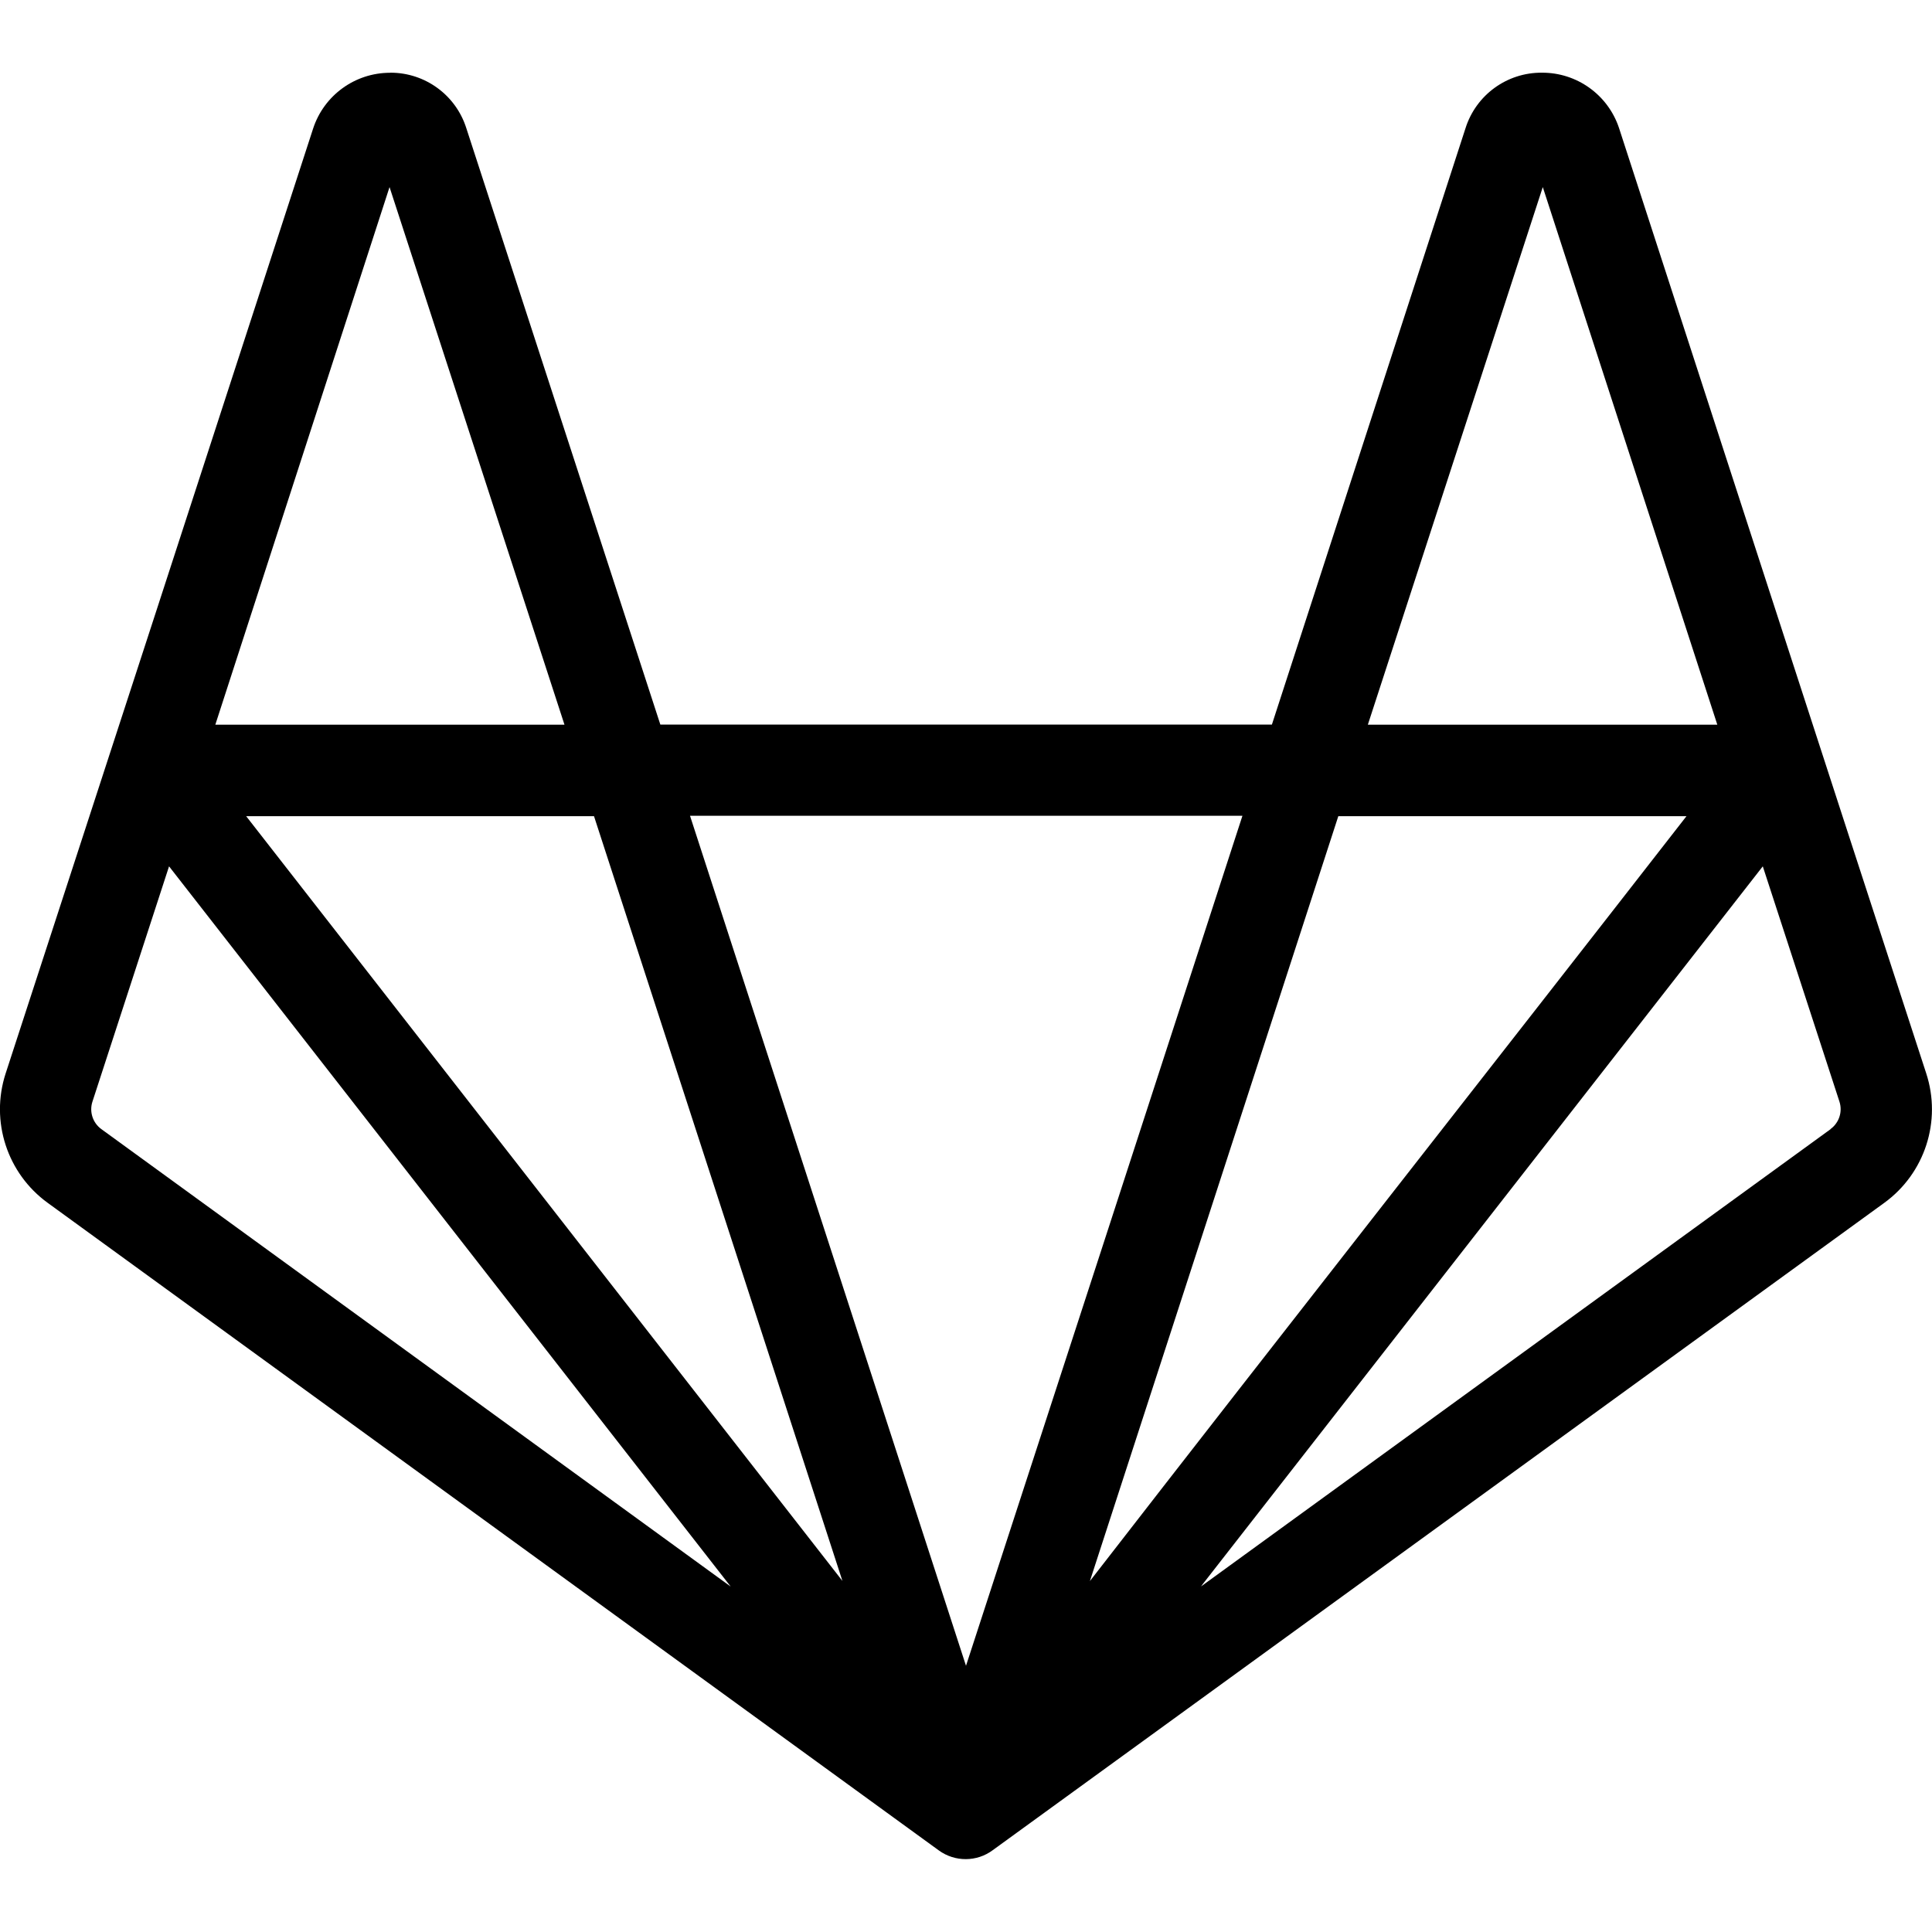
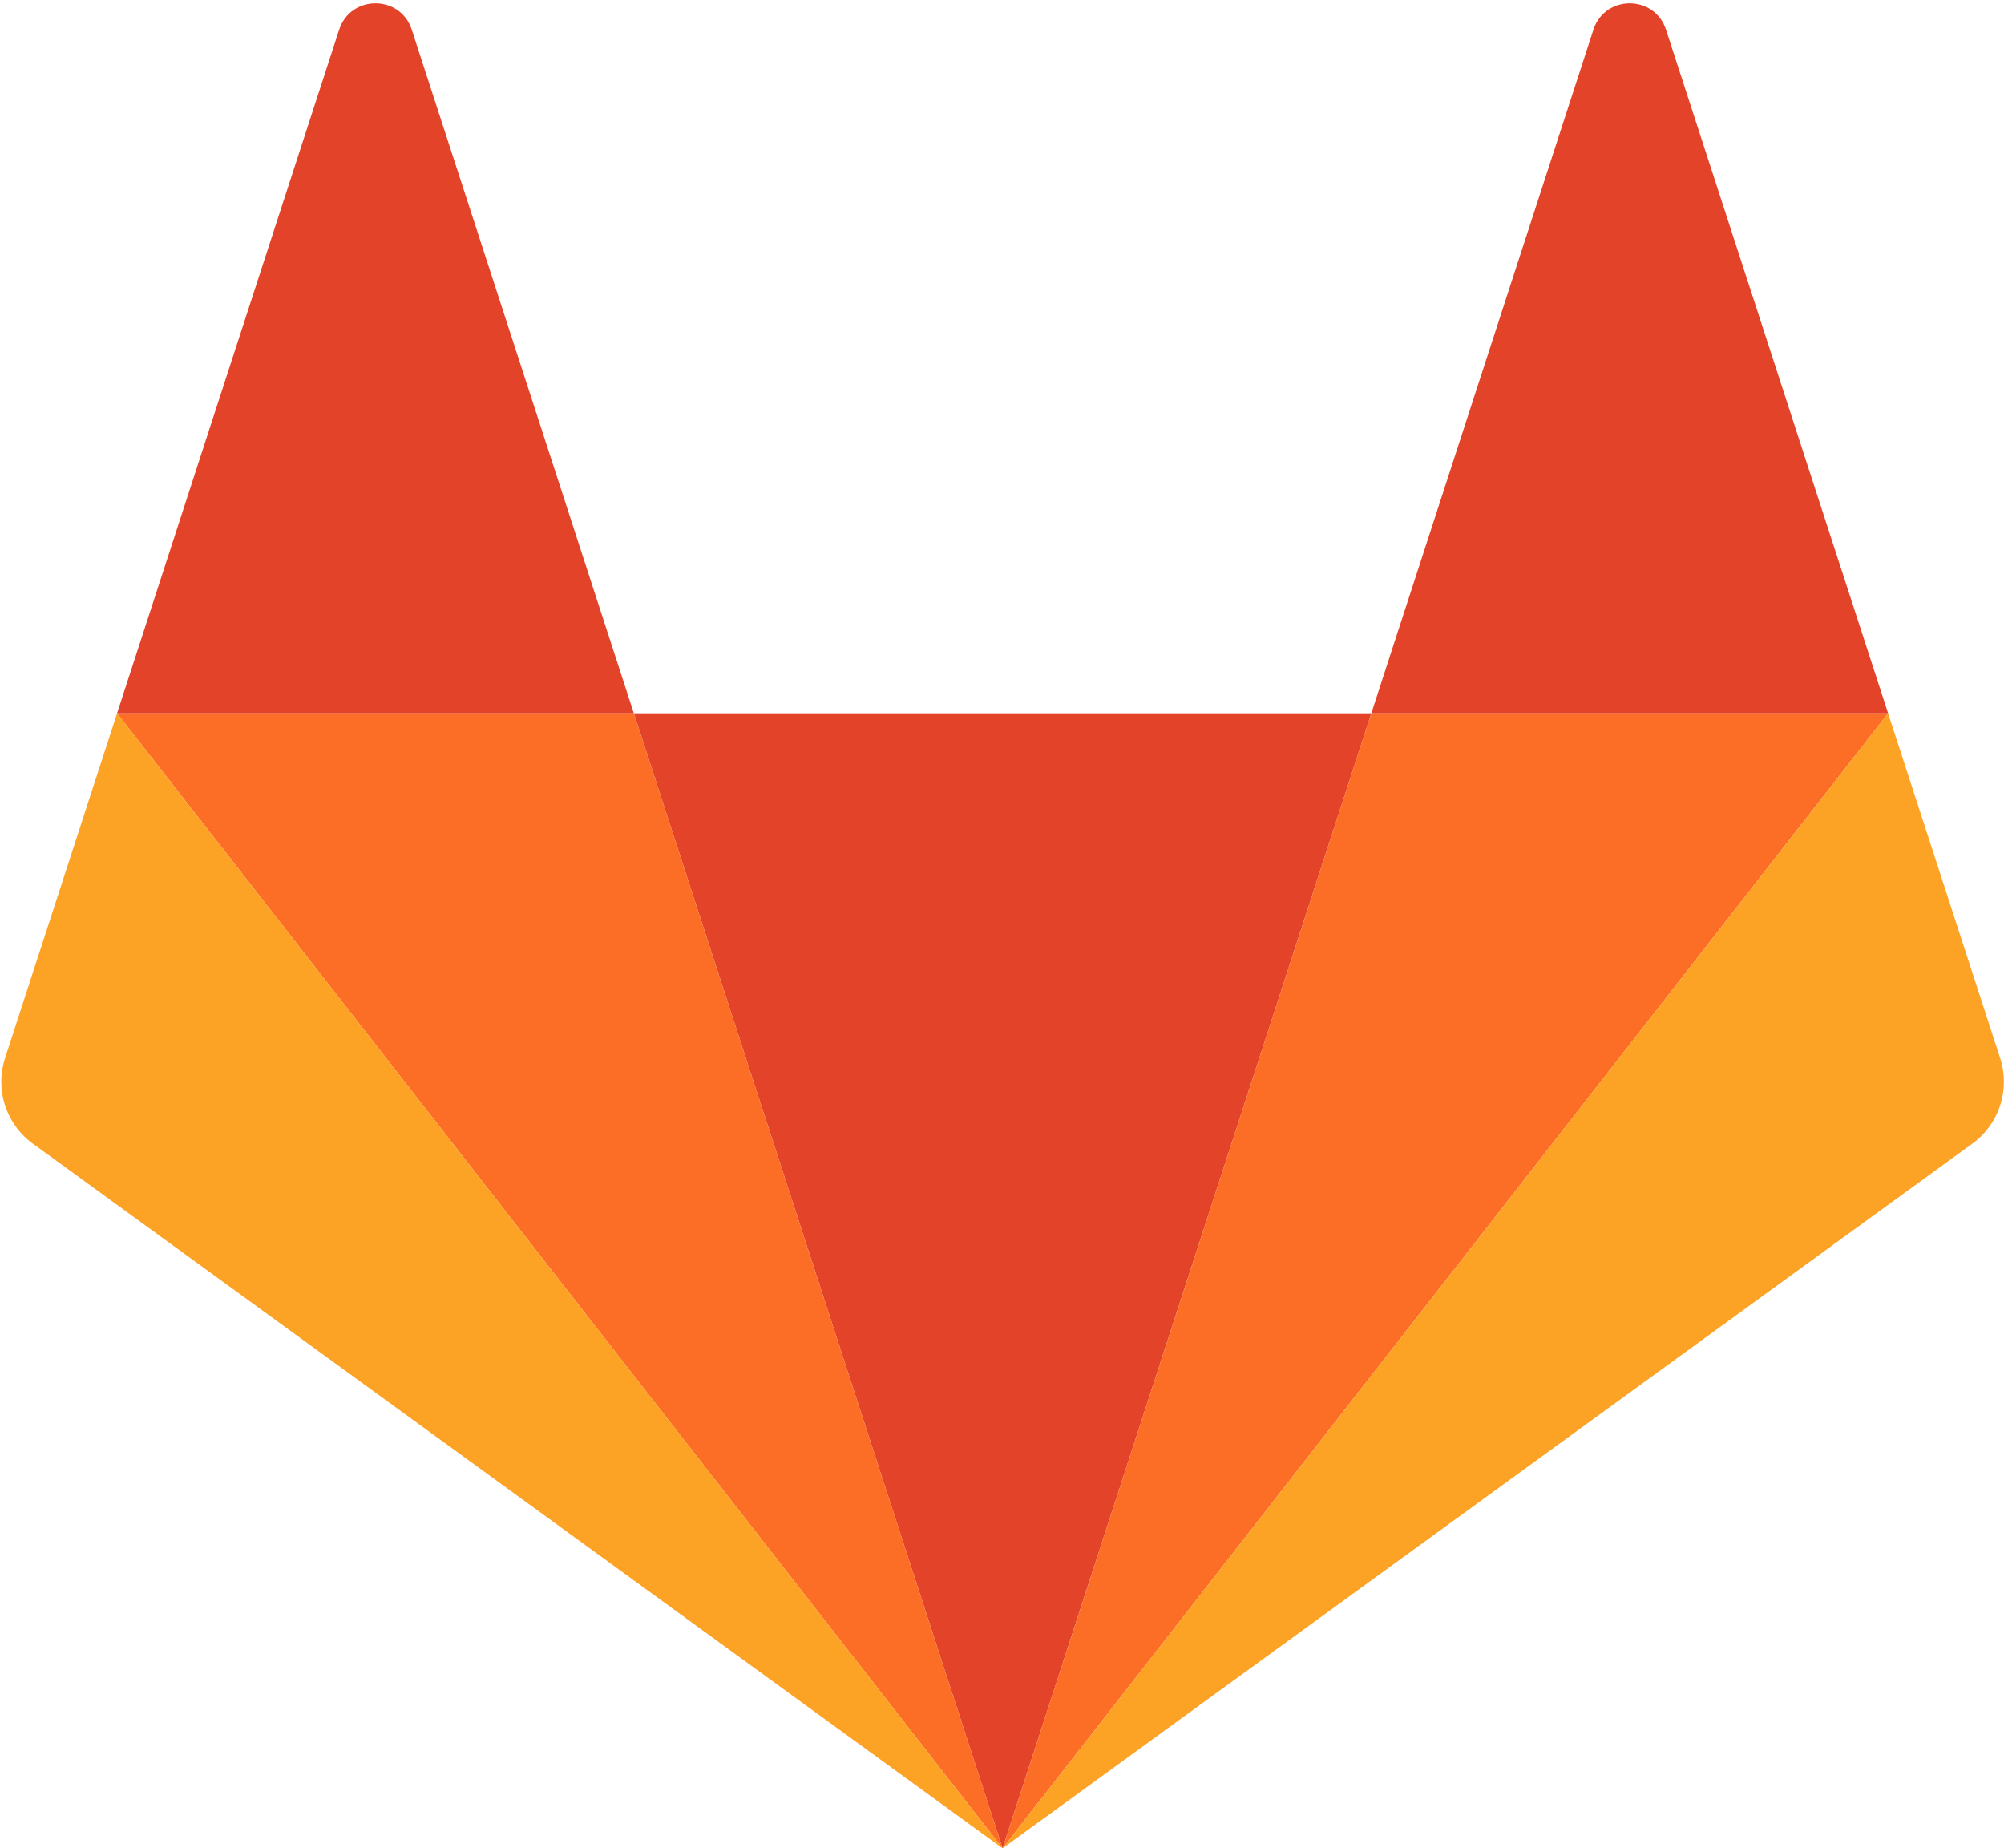
- <svg xmlns="http://www.w3.org/2000/svg" role="img" viewBox="0 0 24 24">
-   <path d="M4.845.904c-.435 0-.82.28-.955.692C2.639 5.449 1.246 9.728.07 13.335a1.437 1.437 0 00.522 1.607l11.071 8.045c.2.145.472.144.67-.004l11.073-8.04a1.436 1.436 0 00.522-1.61c-1.285-3.942-2.683-8.256-3.817-11.746a1.004 1.004 0 00-.957-.684.987.987 0 00-.949.69l-2.405 7.408H8.203l-2.41-7.408a.987.987 0 00-.942-.69h-.006zm-.006 1.42l2.173 6.678H2.675zm14.326 0l2.168 6.678h-4.341zm-10.593 7.81h6.862c-1.142 3.52-2.288 7.04-3.434 10.559L8.572 10.135zm-5.514.005h4.321l3.086 9.5zm13.567 0h4.325c-2.467 3.17-4.95 6.328-7.411 9.502 1.028-3.167 2.059-6.334 3.086-9.502zM2.1 10.762l6.977 8.947-7.817-5.682a.305.305 0 01-.112-.341zm19.798 0l.952 2.922a.305.305 0 01-.11.341v.002l-7.82 5.68.026-.035z" />
+ <svg xmlns="http://www.w3.org/2000/svg" width="2500" height="2305" viewBox="0 0 256 236" preserveAspectRatio="xMinYMin meet">
+   <path d="M128.075 236.075l47.104-144.97H80.97l47.104 144.97z" fill="#E24329" />
+   <path d="M128.075 236.074L80.97 91.104H14.956l113.119 144.97z" fill="#FC6D26" />
+   <path d="M14.956 91.104L.642 135.16a9.752 9.752 0 0 0 3.542 10.903l123.891 90.012-113.12-144.97z" fill="#FCA326" />
+   <path d="M14.956 91.105H80.97L52.601 3.79c-1.46-4.493-7.816-4.492-9.275 0l-28.37 87.315z" fill="#E24329" />
+   <path d="M128.075 236.074l47.104-144.97h66.015l-113.12 144.97z" fill="#FC6D26" />
+   <path d="M241.194 91.104l14.314 44.056a9.752 9.752 0 0 1-3.543 10.903l-123.89 90.012 113.119-144.97z" fill="#FCA326" />
+   <path d="M241.194 91.105h-66.015l28.37-87.315c1.46-4.493 7.816-4.492 9.275 0l28.37 87.315z" fill="#E24329" />
</svg>
